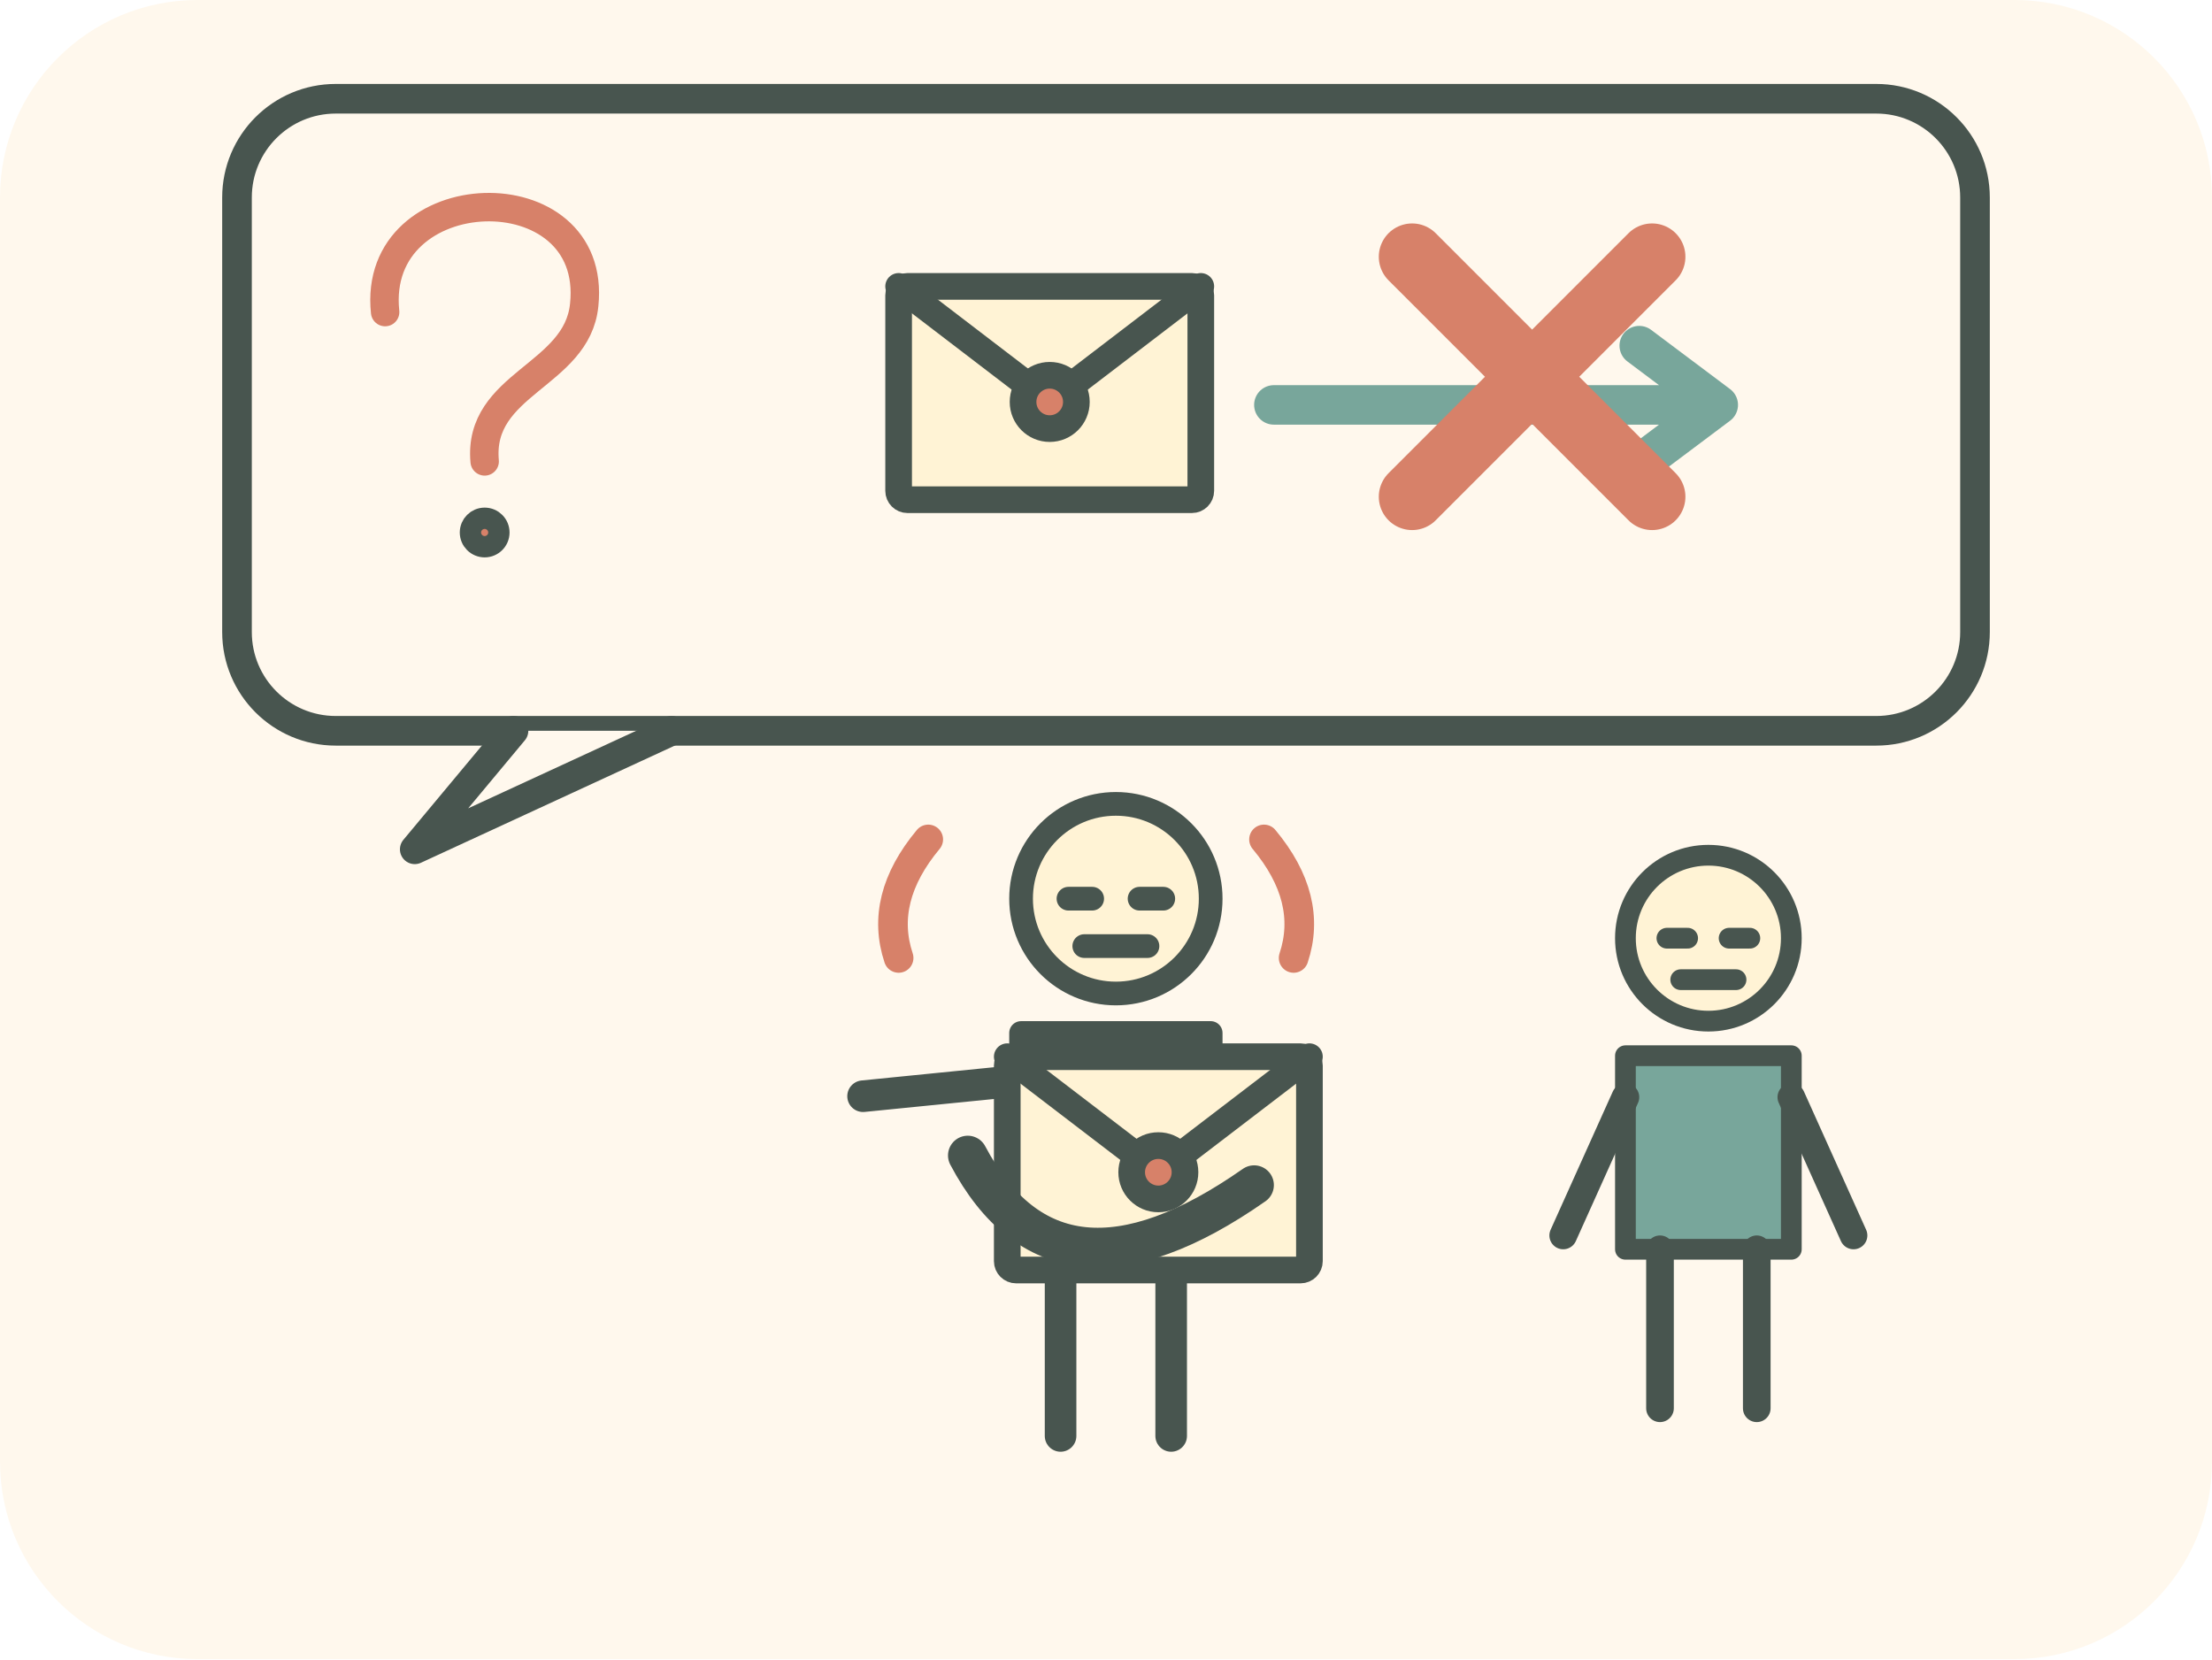
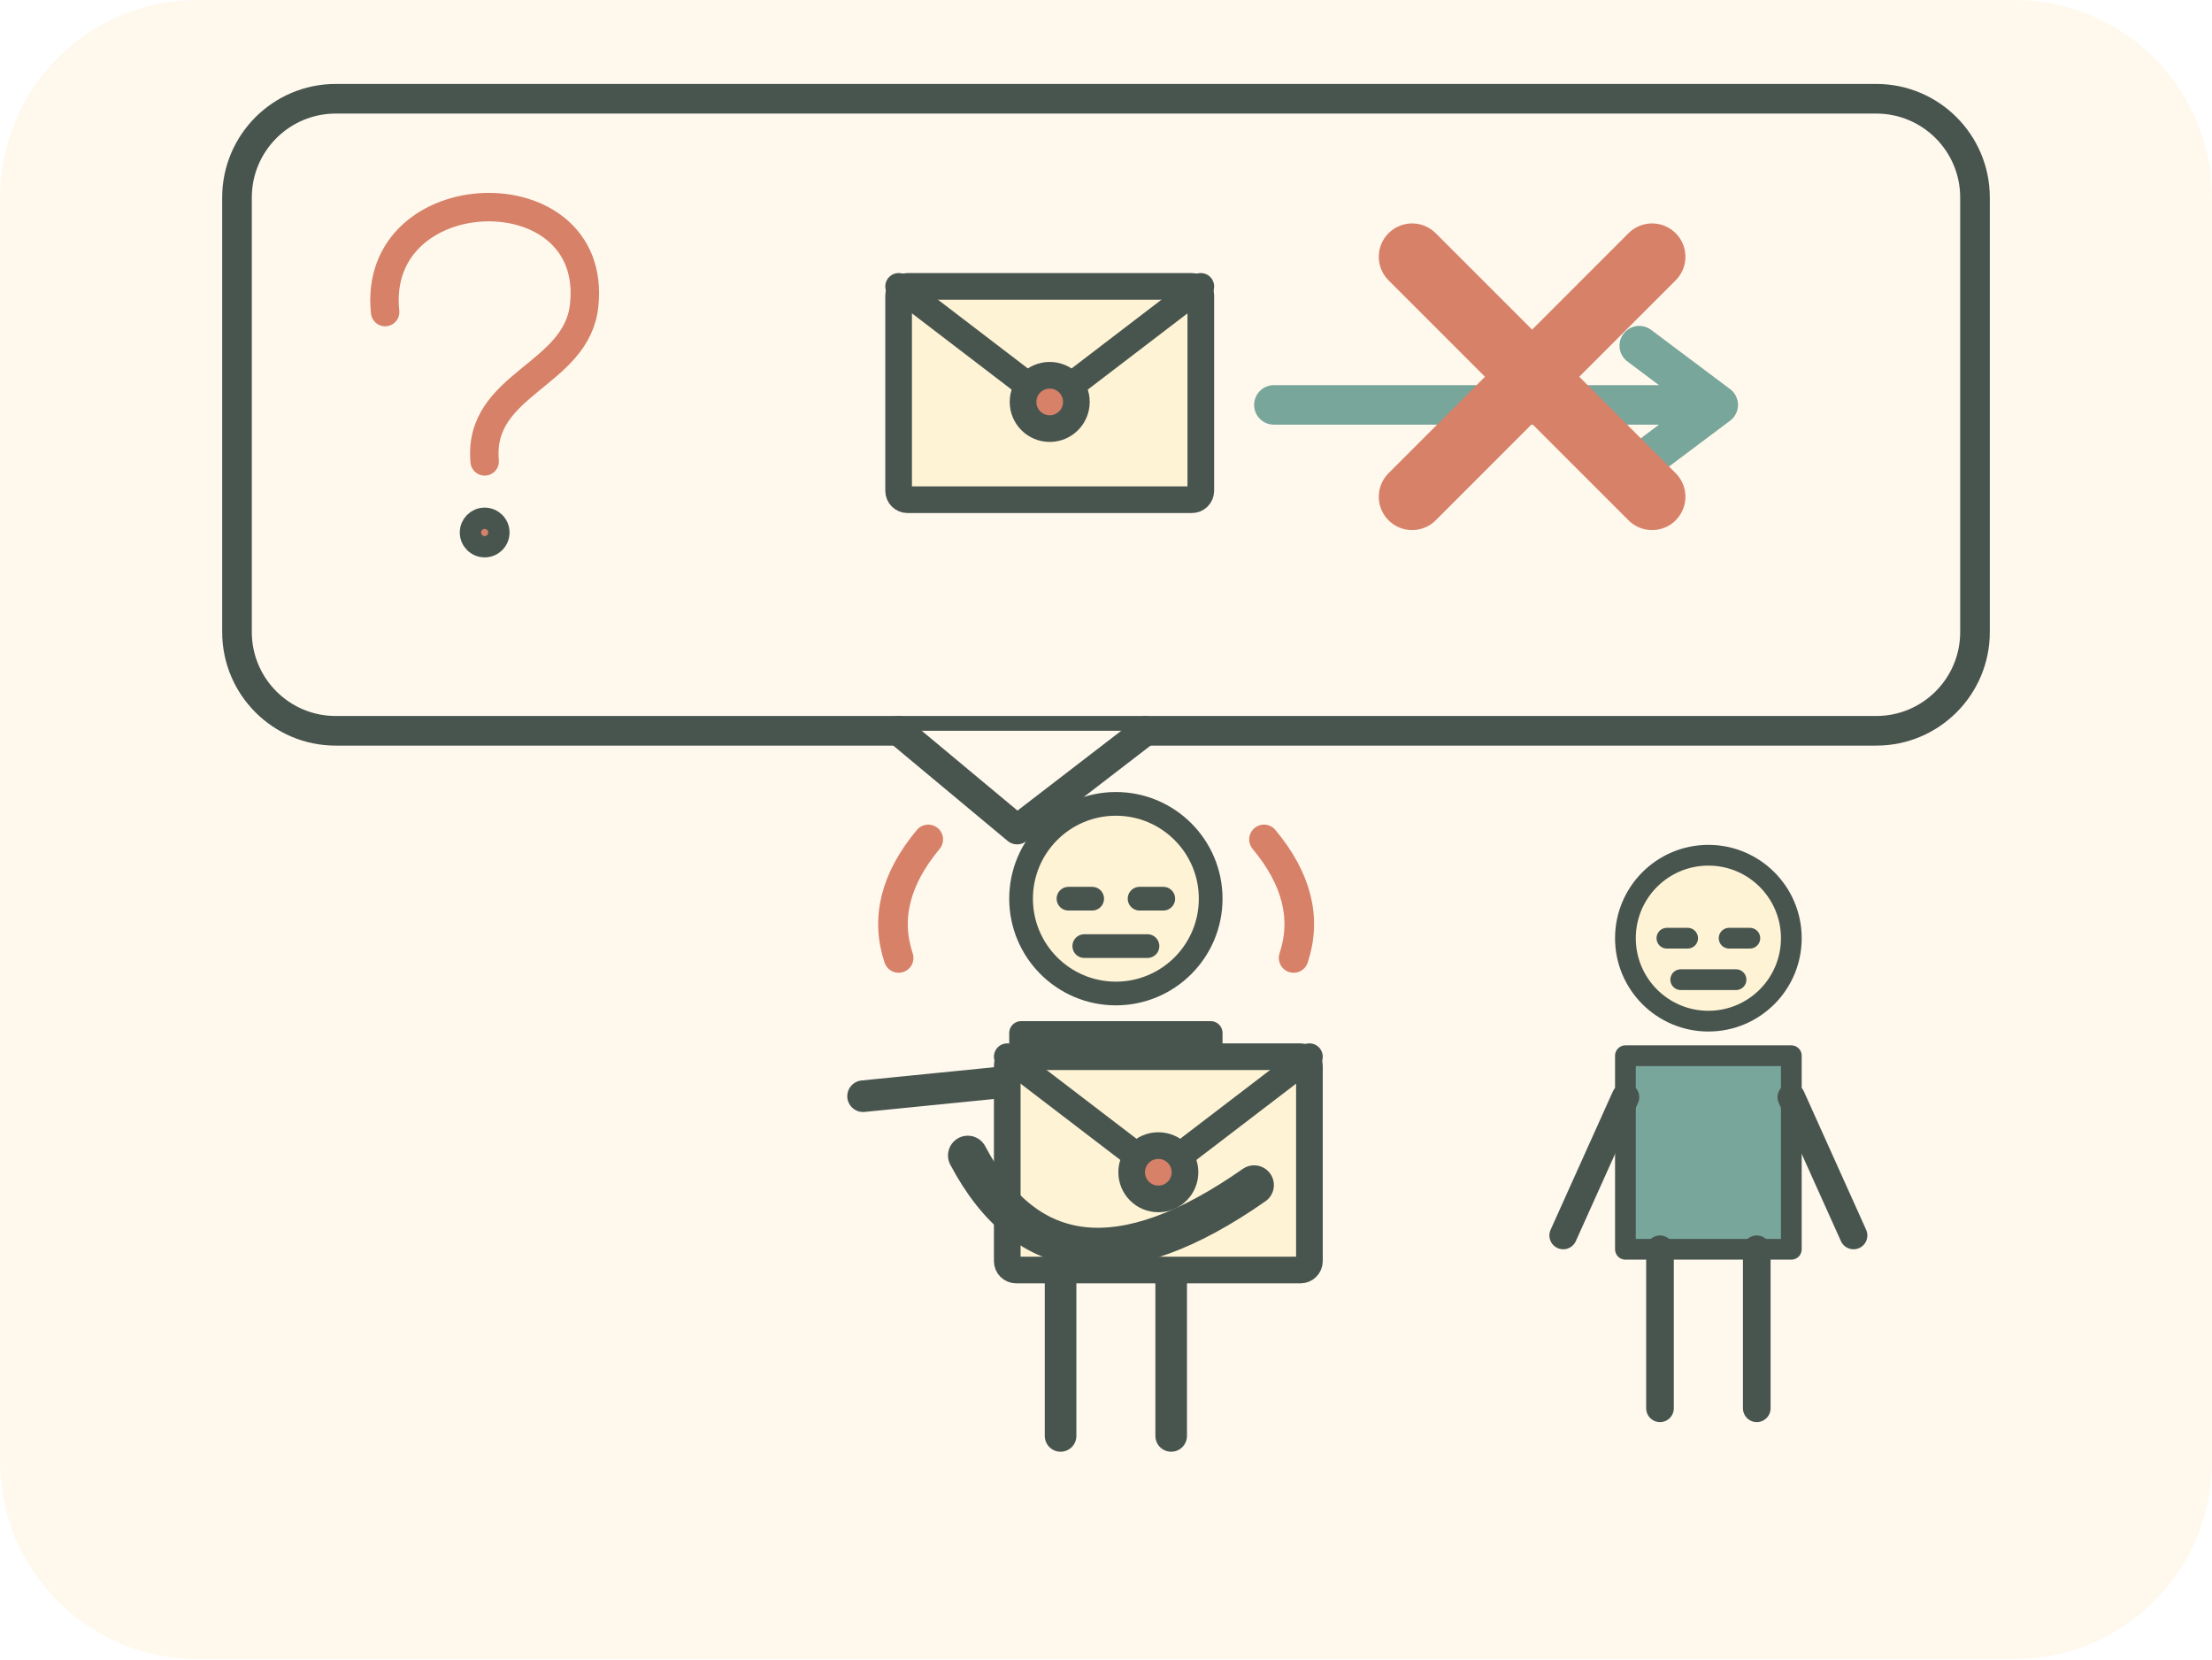
<svg xmlns="http://www.w3.org/2000/svg" viewBox="0 0 224 168" width="224" height="168">
  <rect width="224" height="168" rx="20" fill="#fff8ed" />
  <g stroke="#48554f" stroke-width="3" stroke-linecap="round" stroke-linejoin="round" fill="none">
    <rect x="24" y="10" width="176" height="64" rx="10" fill="#fff8ed" />
-     <path d="M52 74l-10 12 26-12" fill="#fff8ed" stroke="#48554f" stroke-width="3" />
+     <path d="M91 74l12 10 13-10" fill="#fff8ed" stroke="#48554f" stroke-width="3" />
    <g transform="translate(39 28) scale(0.72)">
      <path d="M0 5C-2-14 30-15 28 4c-1 10-15 11-14 22" fill="none" stroke="#d78169" stroke-width="4" />
      <circle cx="14" cy="36" r="2" fill="#d78169" />
    </g>
    <g transform="translate(91 29) scale(0.9)">
      <rect x="0" y="0" width="34" height="24" rx="1" fill="#fff3d5" />
      <path d="M0 0l17 13L34 0" fill="none" stroke="#48554f" stroke-width="3" />
      <circle cx="17" cy="13" r="3" fill="#d78169" />
    </g>
    <path d="M129 41h45m-8-6 8 6-8 6" fill="none" stroke="#78a69b" stroke-width="4" />
    <g transform="translate(143 26) scale(1.35)">
      <path d="M0 0l18 18m0-18L0 18" fill="none" stroke="#d78169" stroke-width="5" />
    </g>
    <g transform="translate(173 95) scale(0.7)">
      <circle cx="0" cy="0" r="12" fill="#fff3d5" />
      <path d="M-6 0h3m6 0h3m-10 6h8" fill="none" stroke="#48554f" stroke-width="3" />
      <path d="M-12 17h24v28h-24z" fill="#78a69b" stroke="#48554f" stroke-width="3" />
      <path d="M-12 23l-9 20m33-20 9 20" fill="none" stroke="#48554f" stroke-width="4" />
      <path d="M-7 45v23m14-23v23" fill="none" stroke="#48554f" stroke-width="4" />
    </g>
    <g transform="translate(113 91) scale(0.8)">
      <circle cx="0" cy="0" r="12" fill="#fff3d5" />
      <path d="M-6 0h3m6 0h3m-10 6h8" fill="none" stroke="#48554f" stroke-width="3" />
      <path d="M-12 17h24v28h-24z" fill="#78a69b" stroke="#48554f" stroke-width="3" />
      <path d="M-12 23l-20 2m44-2-4 16" fill="none" stroke="#48554f" stroke-width="4" />
      <path d="M-7 45v23m14-23v23" fill="none" stroke="#48554f" stroke-width="4" />
    </g>
    <g transform="translate(102 107) scale(0.9)">
      <rect x="0" y="0" width="34" height="24" rx="1" fill="#fff3d5" />
      <path d="M0 0l17 13L34 0" fill="none" stroke="#48554f" stroke-width="3" />
      <circle cx="17" cy="13" r="3" fill="#d78169" />
    </g>
    <path d="M98 117q9 17 29 3" fill="none" stroke="#48554f" stroke-width="4" />
    <path d="M94 85q-5 6-3 12m37-12q5 6 3 12" fill="none" stroke="#d78169" stroke-width="3" />
  </g>
</svg>
